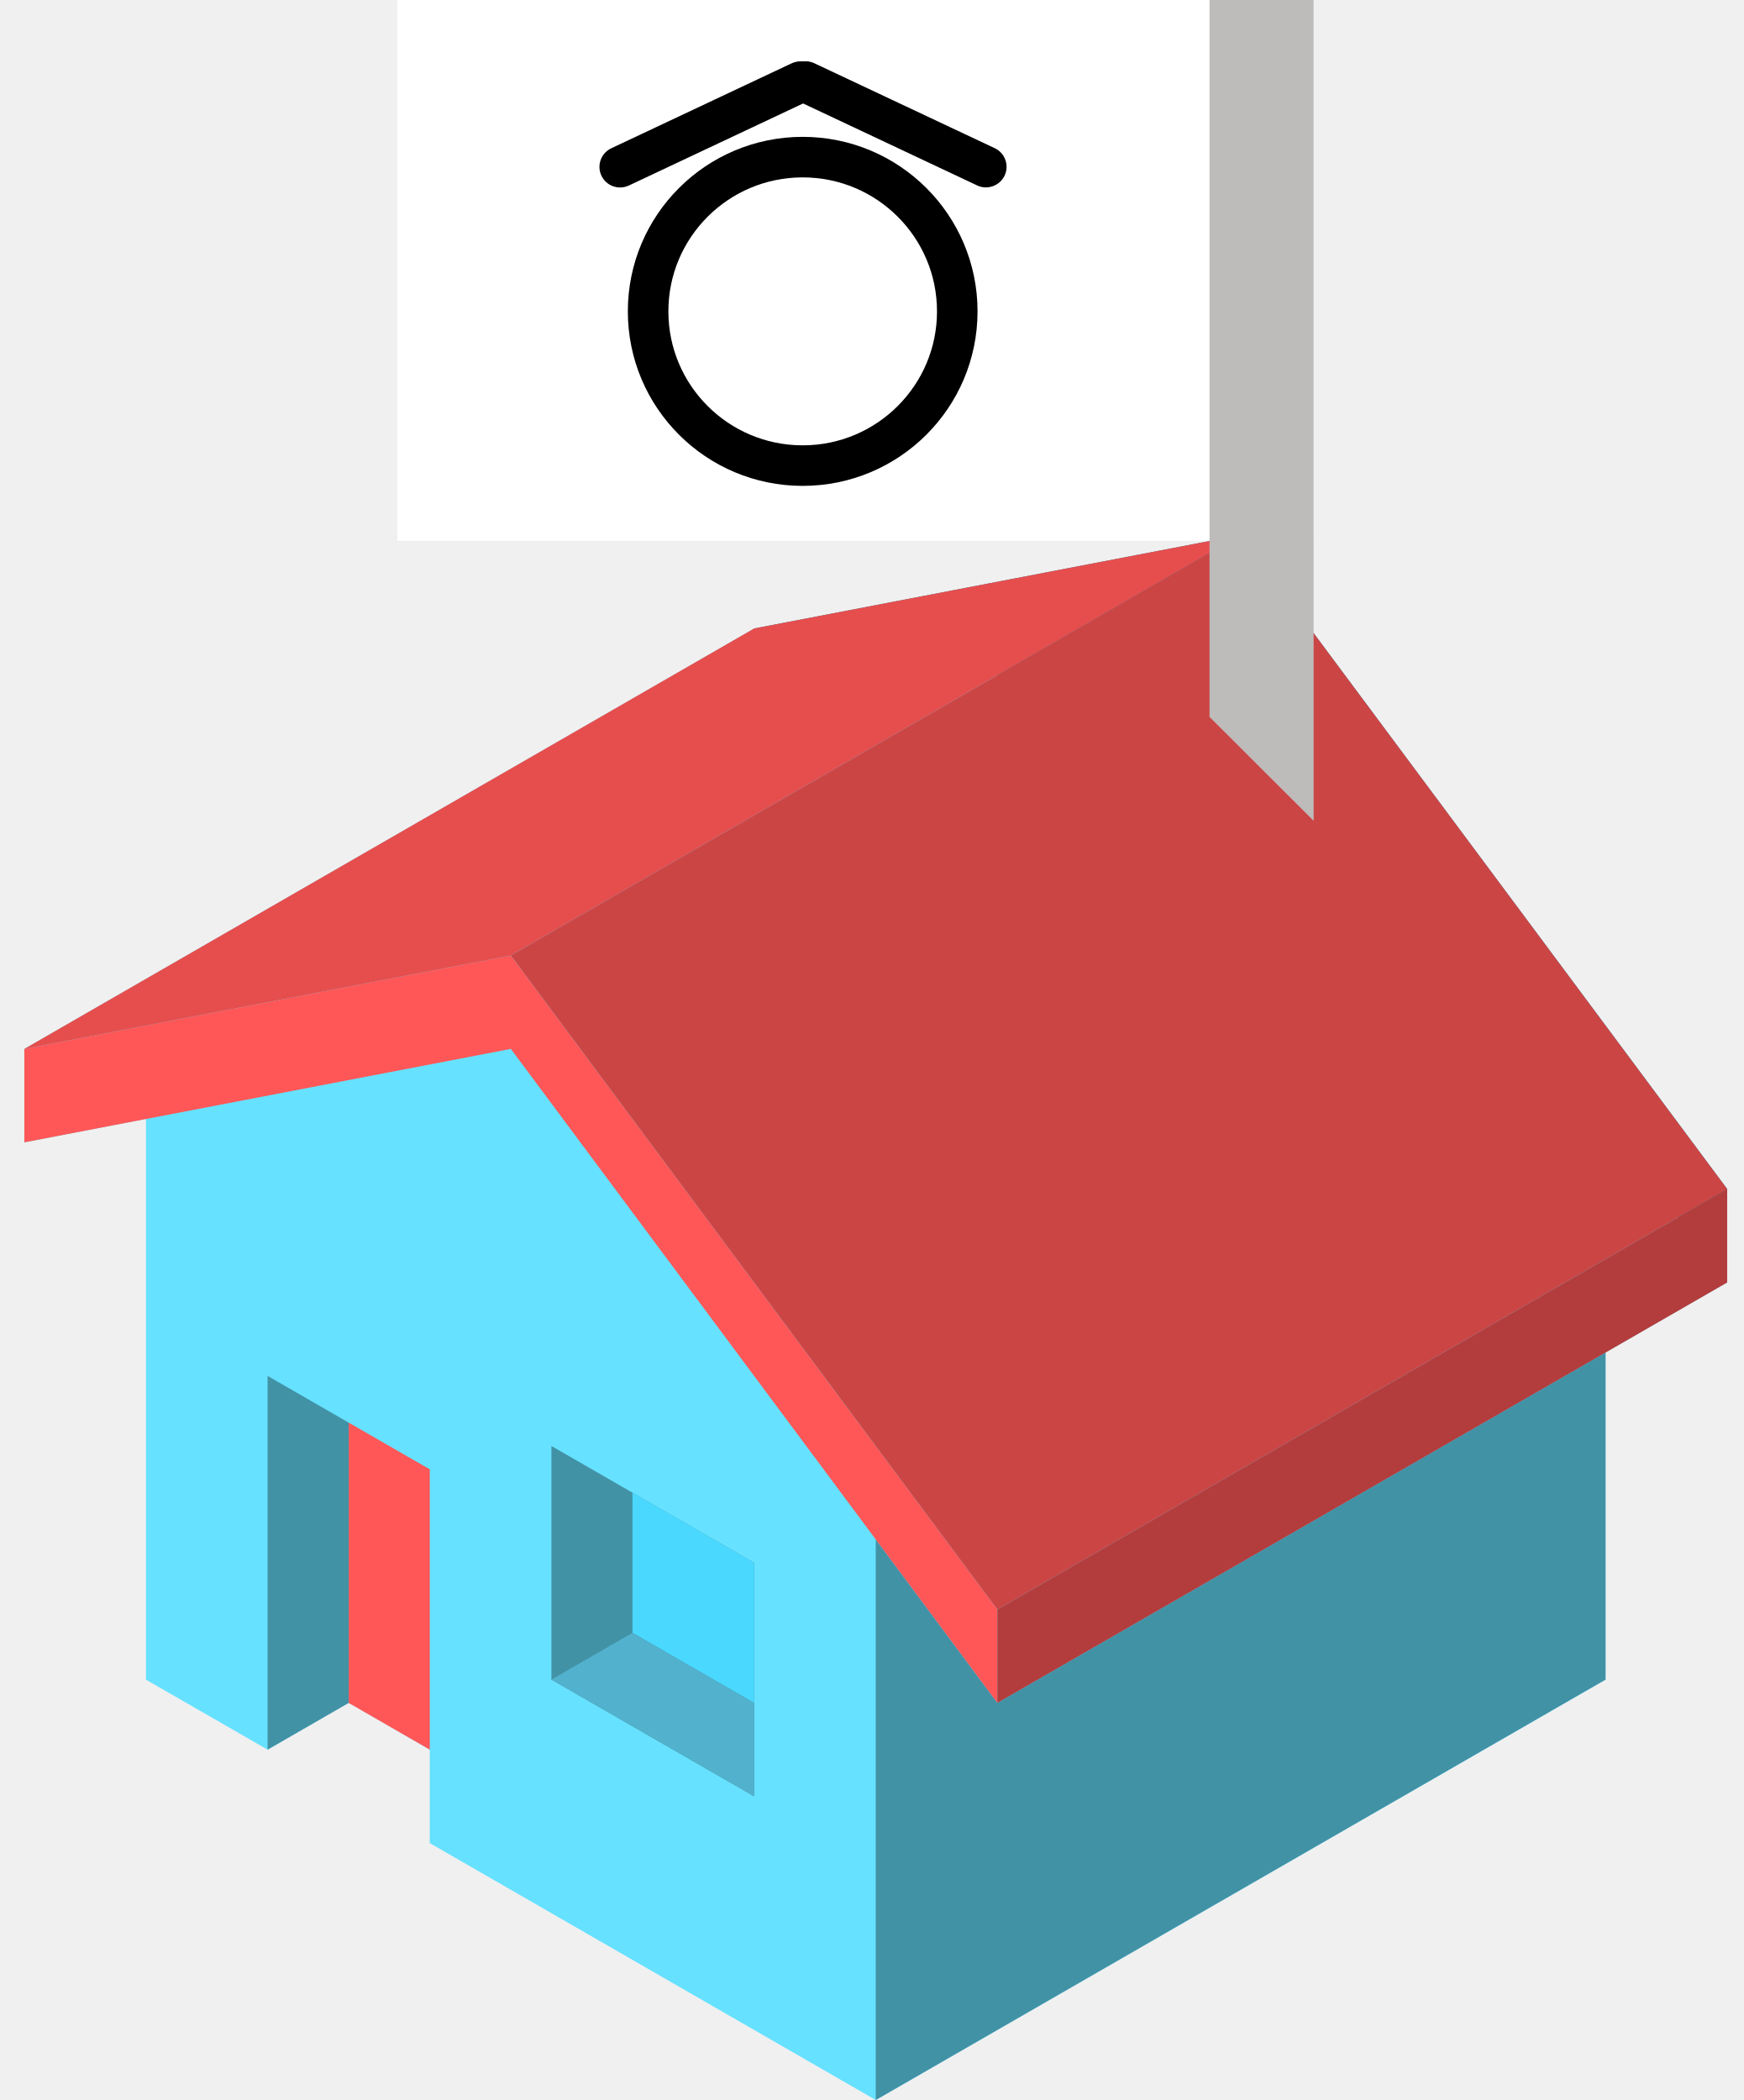
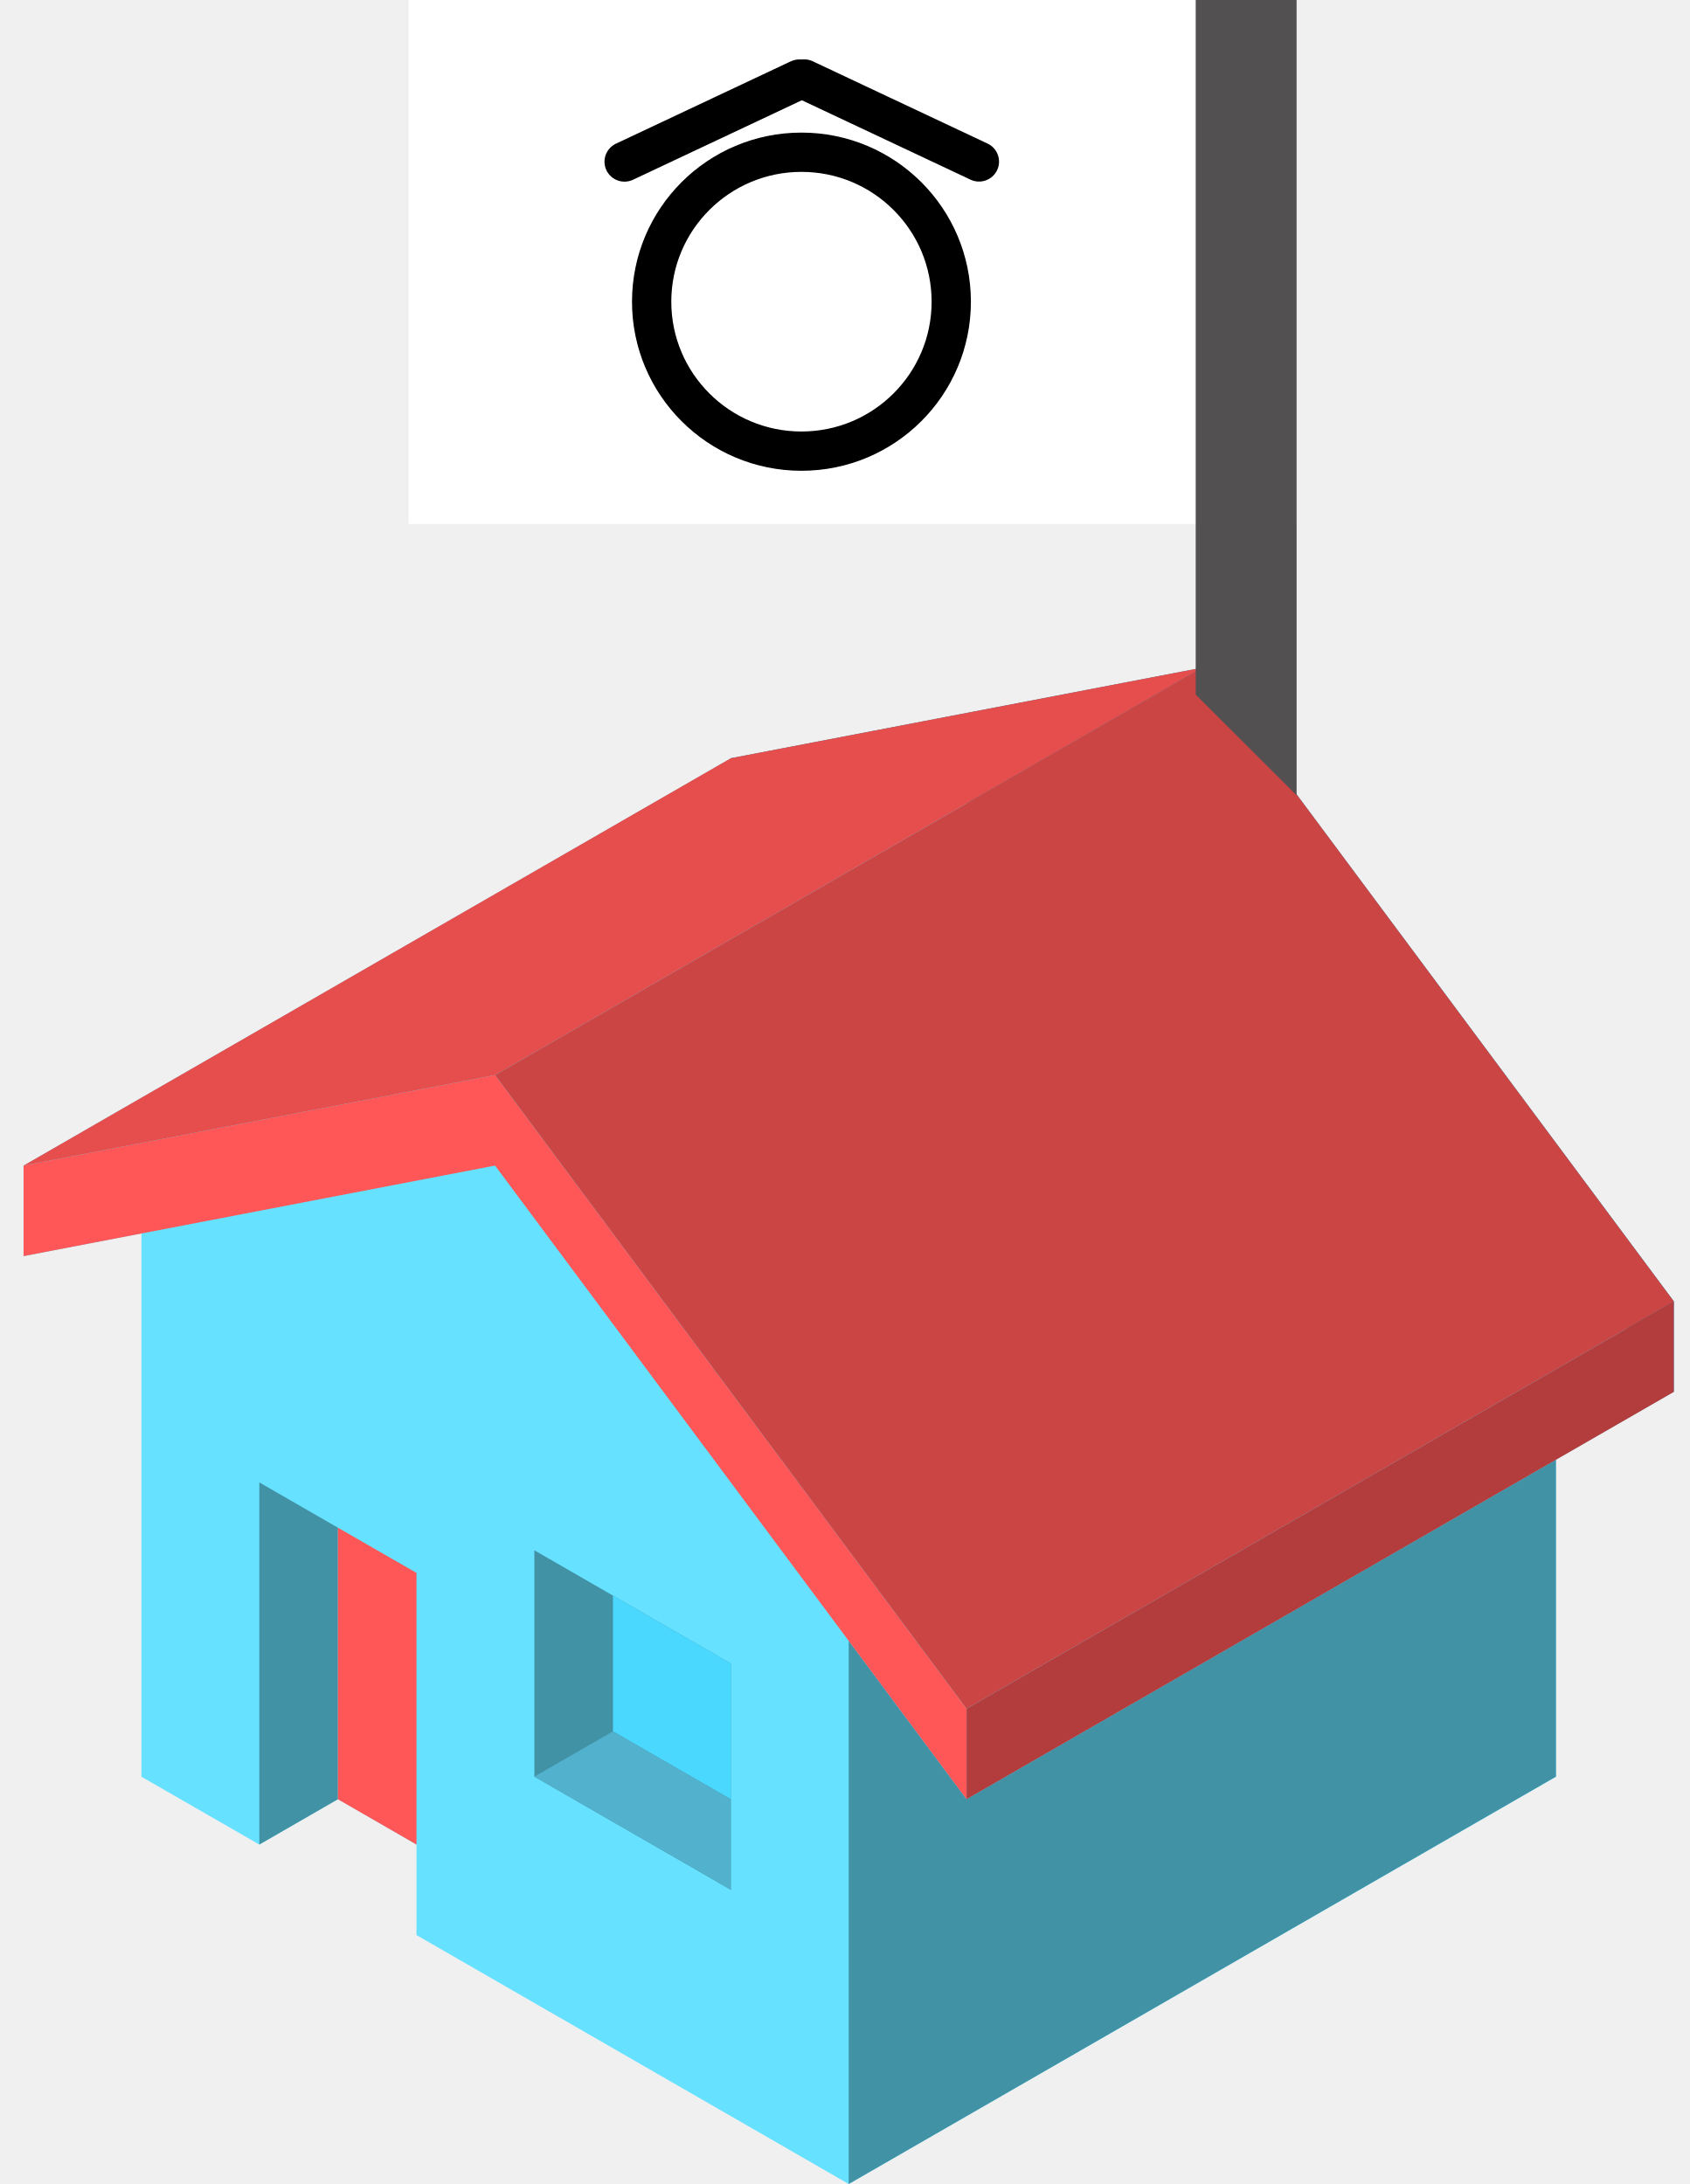
- <svg xmlns="http://www.w3.org/2000/svg" width="215" height="259" viewBox="0 0 215 259" fill="none">
-   <path d="M213 146.633V158.159L198 166.791V207.158L108 259L53 227.316V215.79L43 210.002L33 215.79L18 207.158V138.001L3 140.895V129.369L93 77.526L153 66L213 146.633Z" fill="#66E1FF" />
-   <path d="M108 189.863L123 210.027L198 166.816V207.148L108 259V189.863Z" fill="#4292A6" />
-   <path d="M63 129.364L3 140.89V129.364L63 117.843L123 198.505V210.027L63 129.364Z" fill="#FF5757" />
-   <path d="M153 77.512L93 89.033V77.512L153 65.986L213 146.648V158.174L153 77.512Z" fill="#4292A6" />
-   <path d="M3 129.364L93 77.512L153 65.986L63 117.843L3 129.364Z" fill="#E64E4E" />
-   <path d="M123 198.505L213 146.648L153 65.986L63 117.843L123 198.505Z" fill="#CC4545" />
-   <path d="M123 198.505L213 146.648V158.174L123 210.027V198.505Z" fill="#B33D3D" />
-   <path d="M68 207.148L93 221.548V192.742L68 178.337V207.148Z" fill="#4292A6" />
-   <path d="M33 215.79L43 210.027V175.458L33 169.695V215.79Z" fill="#4292A6" />
-   <path d="M78 201.384L93 210.027V192.742L78 184.1V201.384Z" fill="#4AD8FF" />
-   <path d="M68 207.148L93 221.548V210.027L78 201.385L68 207.148Z" fill="#52B1CC" />
-   <path d="M43 210.027L53 215.79V181.216L43 175.458V210.027Z" fill="#FF5757" />
-   <path d="M162 0H49V66.7H162V0Z" fill="white" />
-   <path d="M162 0H149.159V88.419L162 101.233V0Z" fill="#BEBBBB" />
-   <path d="M100.433 7.802L122.674 18.277C123.945 18.875 124.488 20.388 123.889 21.656L123.889 21.656C123.289 22.924 121.773 23.467 120.502 22.869L98.262 12.394C96.991 11.795 96.447 10.282 97.047 9.014L97.047 9.014C97.647 7.746 99.163 7.203 100.433 7.802Z" fill="black" />
-   <path d="M77.556 22.879L99.796 12.404C101.067 11.806 101.611 10.293 101.011 9.025L101.011 9.025C100.412 7.757 98.895 7.214 97.625 7.812L75.384 18.287C74.114 18.886 73.57 20.399 74.169 21.667L74.169 21.667C74.769 22.935 76.285 23.478 77.556 22.879Z" fill="black" />
-   <path d="M79.926 38.402C79.926 27.895 88.46 19.378 98.989 19.378C109.517 19.378 118.052 27.895 118.052 38.402C118.052 48.908 109.517 57.425 98.989 57.425C88.46 57.425 79.926 48.908 79.926 38.402Z" stroke="black" stroke-width="5" />
+ <svg xmlns="http://www.w3.org/2000/svg" width="215" height="278" viewBox="0 0 215 278" fill="none">
+   <path d="M213 165.633V177.159L198 185.791V226.158L108 278L53 246.316V234.79L43 229.002L33 234.79L18 226.158V157.001L3 159.895V148.369L93 96.526L153 85L213 165.633Z" fill="#66E1FF" />
+   <path d="M108 208.863L123 229.027L198 185.816V226.148L108 278V208.863Z" fill="#4292A6" />
+   <path d="M63 148.364L3 159.89V148.364L63 136.843L123 217.505V229.027L63 148.364Z" fill="#FF5757" />
+   <path d="M153 96.512L93 108.033V96.512L153 84.986L213 165.648V177.174L153 96.512Z" fill="#4292A6" />
+   <path d="M3 148.364L93 96.512L153 84.986L63 136.843L3 148.364Z" fill="#E64E4E" />
+   <path d="M123 217.505L213 165.648L153 84.986L63 136.843L123 217.505Z" fill="#CC4545" />
+   <path d="M123 217.505L213 165.648V177.174L123 229.027V217.505Z" fill="#B33D3D" />
+   <path d="M68 226.148L93 240.548V211.742L68 197.337V226.148Z" fill="#4292A6" />
+   <path d="M33 234.79L43 229.027V194.458L33 188.695V234.79Z" fill="#4292A6" />
+   <path d="M78 220.384L93 229.027V211.742L78 203.1V220.384Z" fill="#4AD8FF" />
+   <path d="M68 226.148L93 240.548V229.027L78 220.385L68 226.148Z" fill="#52B1CC" />
+   <path d="M43 229.027L53 234.79V200.216L43 194.458V229.027Z" fill="#FF5757" />
+   <path d="M165 0H52V66.7H165V0Z" fill="white" />
+   <path d="M165 0H152.159V88.419L165 101.233V0Z" fill="#525050" />
+   <path d="M103.433 7.802L125.674 18.277C126.945 18.875 127.488 20.388 126.889 21.656L126.889 21.656C126.289 22.924 124.773 23.467 123.502 22.869L101.262 12.394C99.991 11.795 99.447 10.282 100.047 9.014L100.047 9.014C100.646 7.746 102.163 7.203 103.433 7.802Z" fill="black" />
+   <path d="M80.556 22.879L102.796 12.404C104.067 11.806 104.611 10.293 104.011 9.025L104.011 9.025C103.412 7.757 101.895 7.214 100.625 7.812L78.384 18.287C77.114 18.886 76.57 20.399 77.169 21.667L77.169 21.667C77.769 22.935 79.285 23.478 80.556 22.879Z" fill="black" />
+   <path d="M82.926 38.402C82.926 27.895 91.46 19.378 101.989 19.378C112.517 19.378 121.052 27.895 121.052 38.402C121.052 48.908 112.517 57.425 101.989 57.425C91.46 57.425 82.926 48.908 82.926 38.402Z" stroke="black" stroke-width="5" />
</svg>
